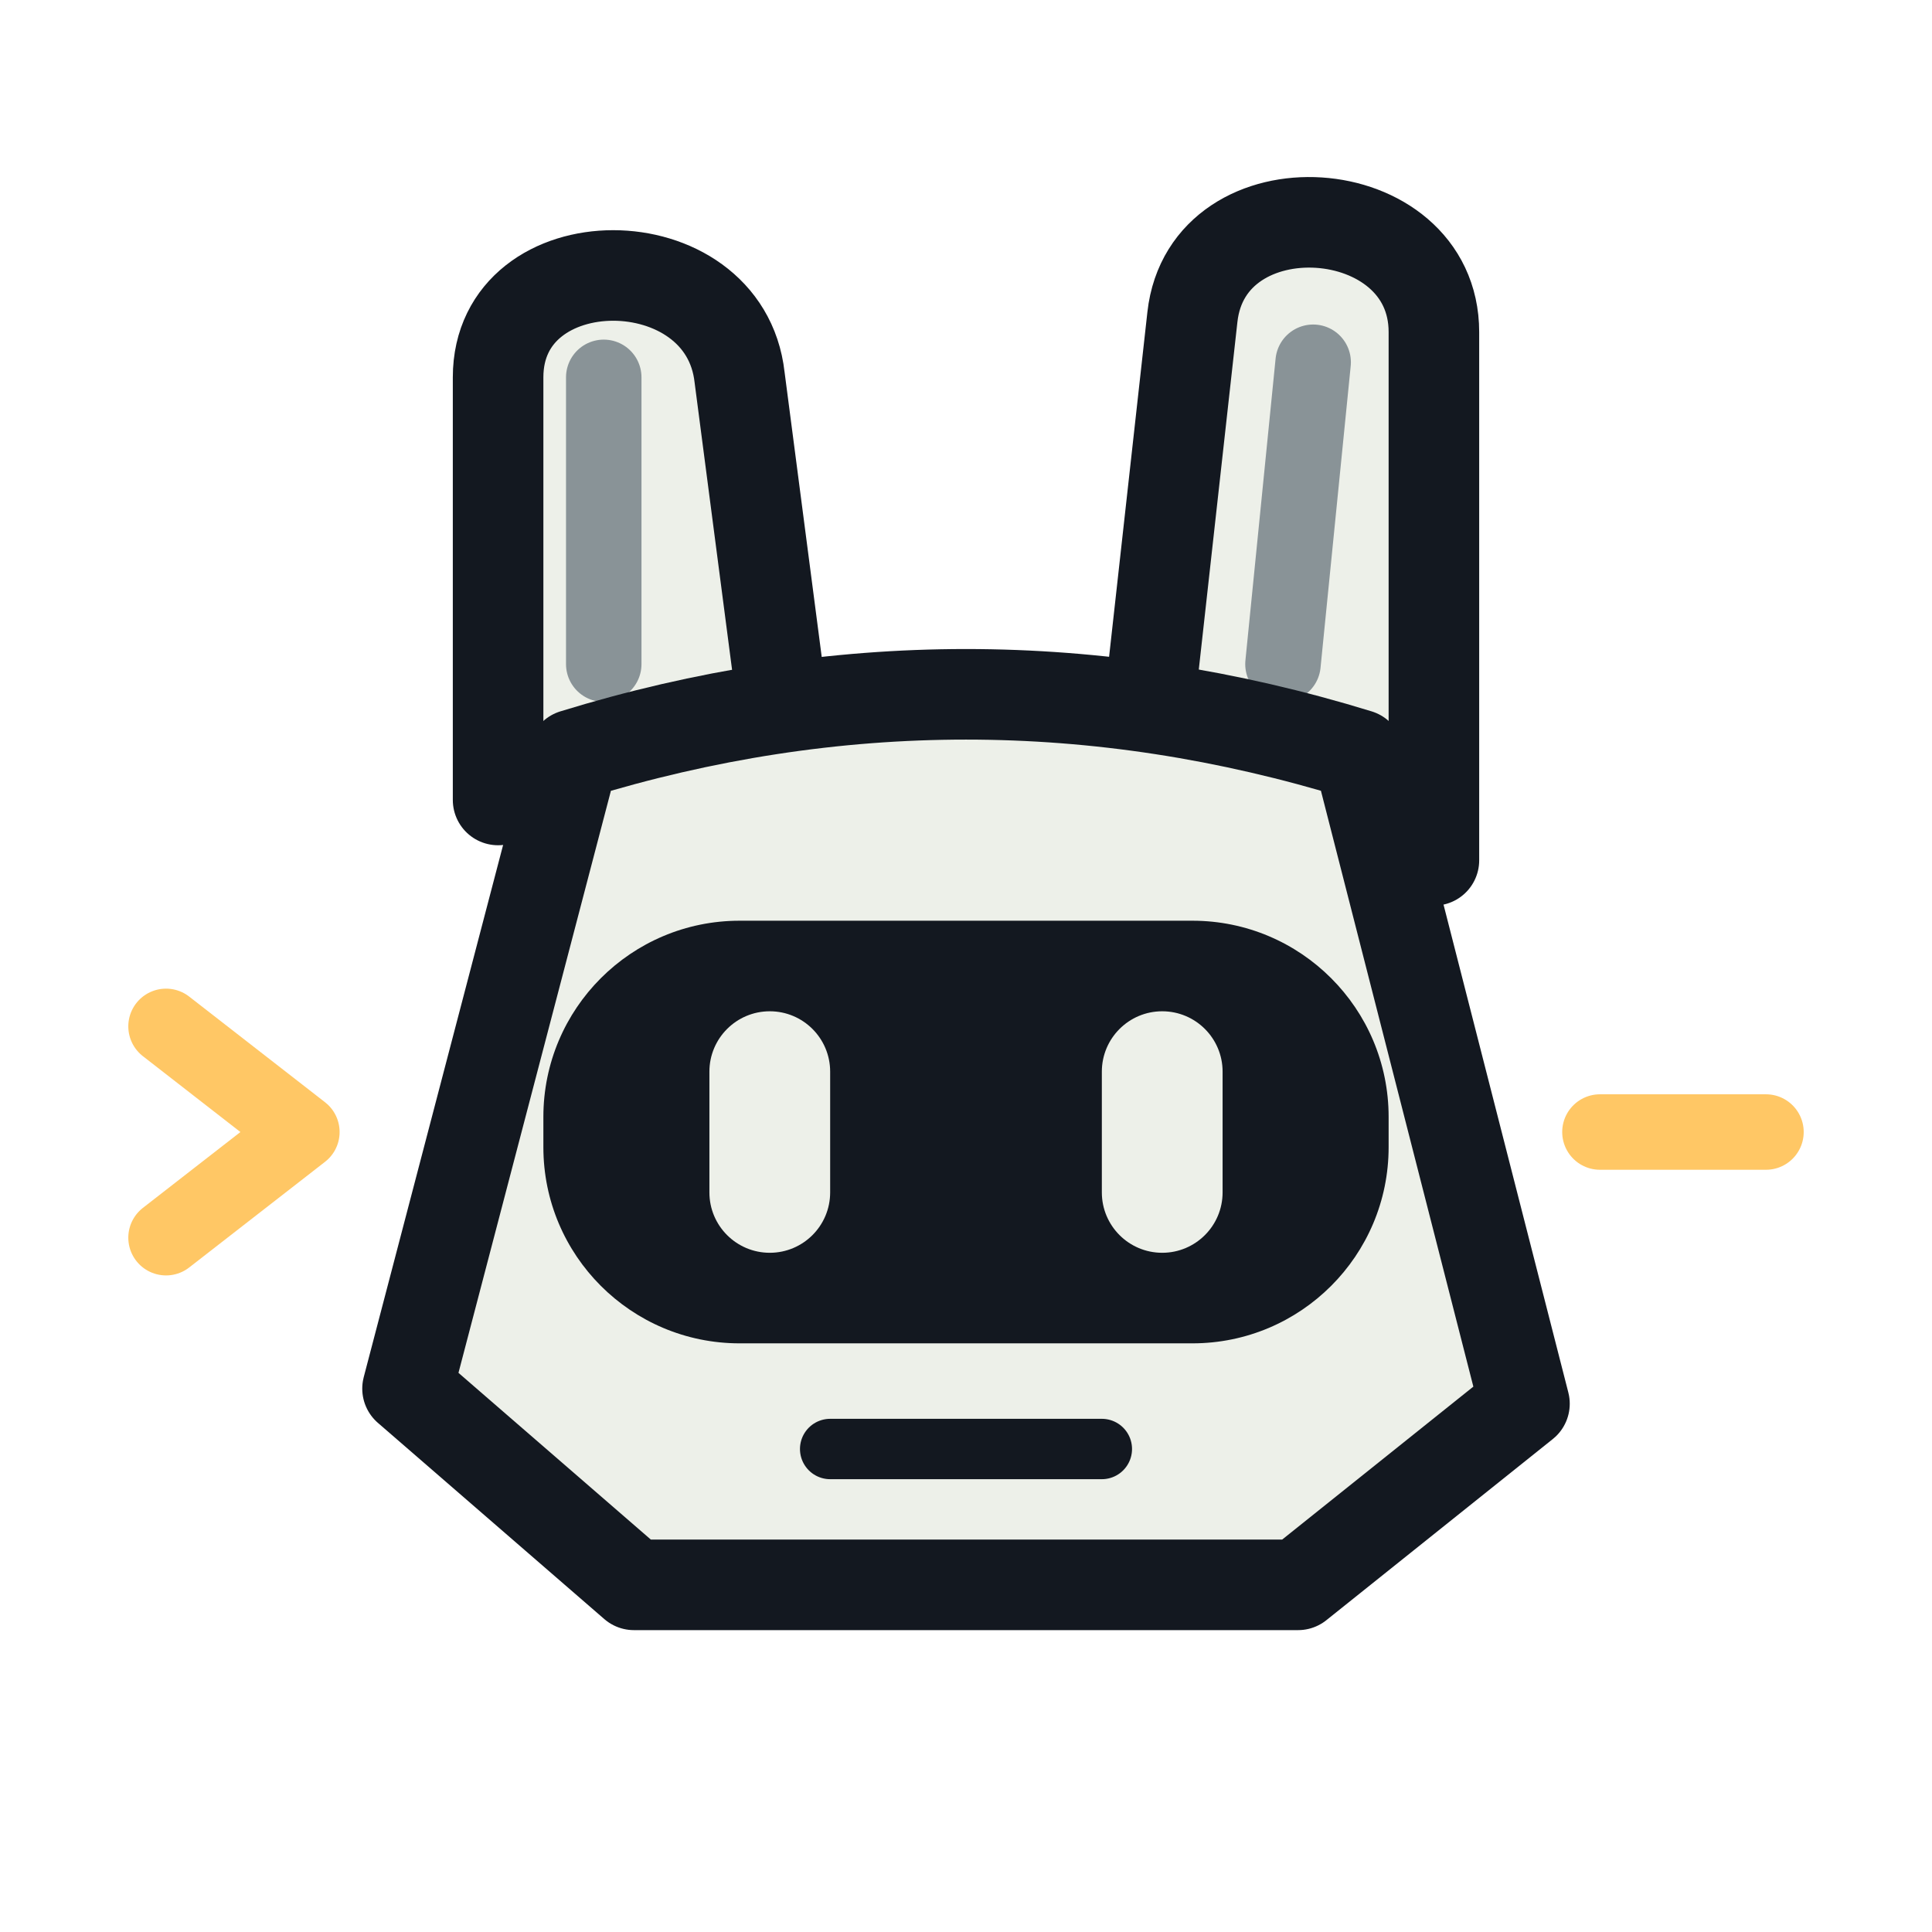
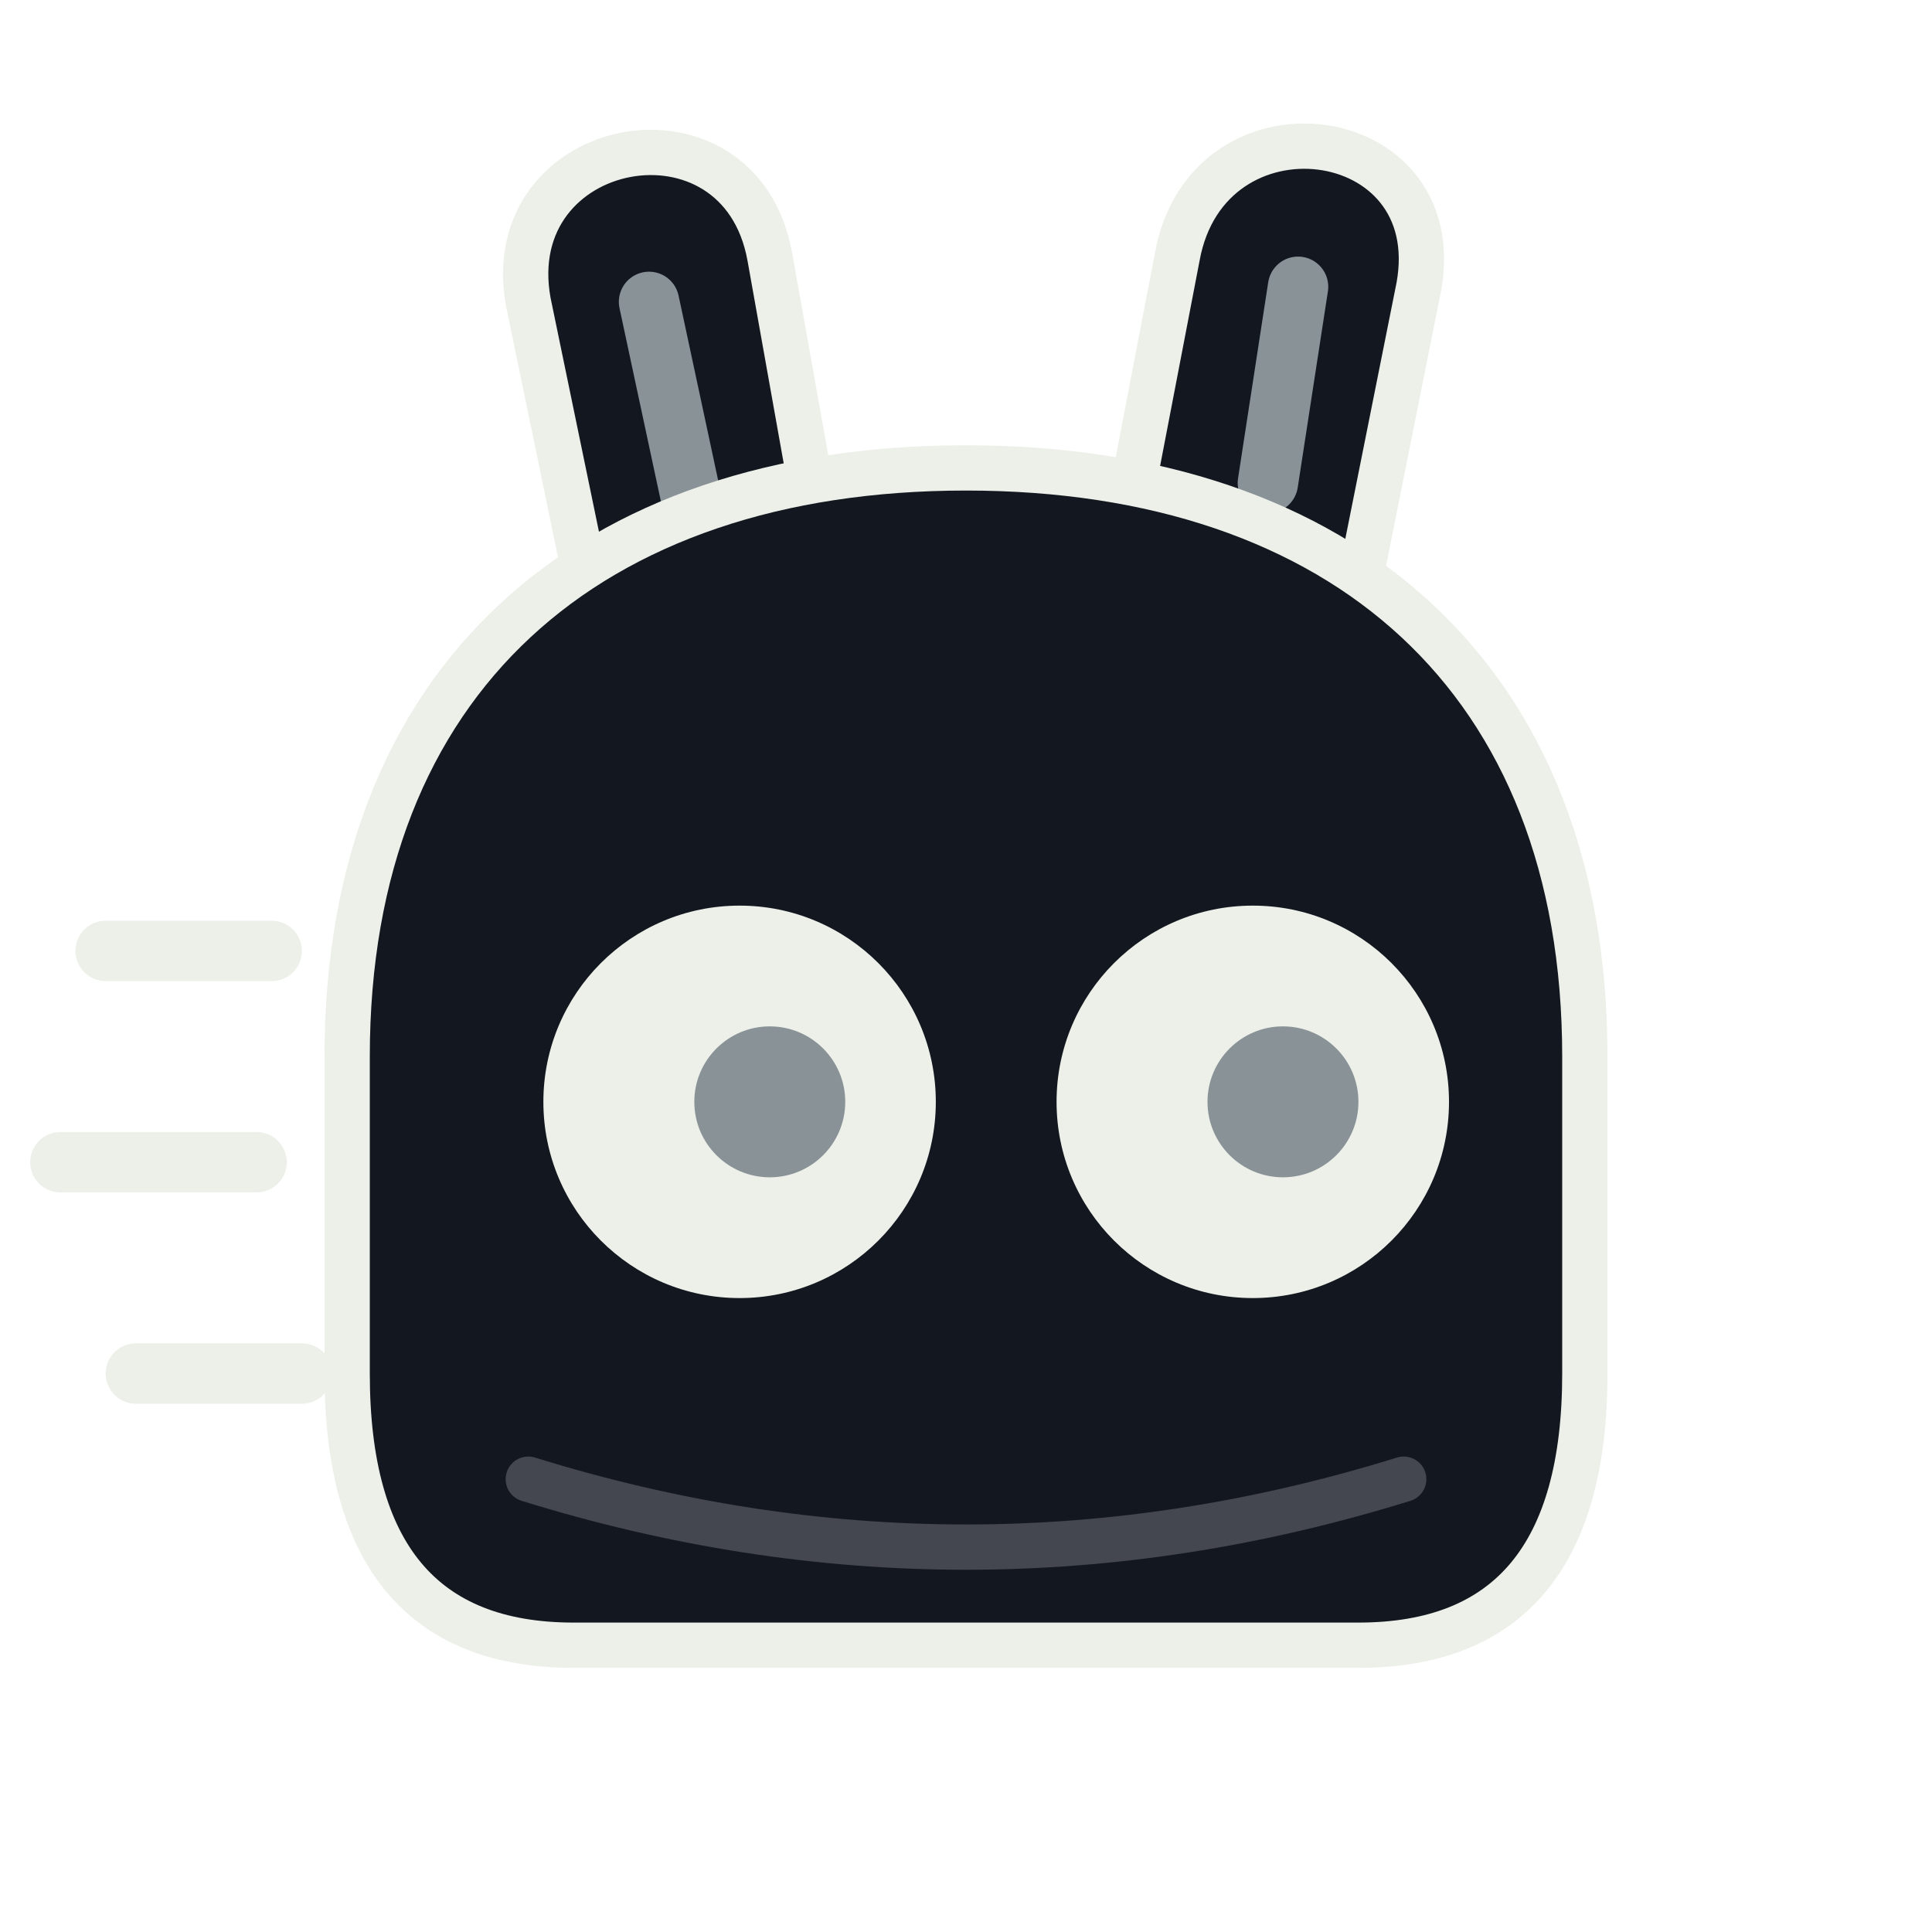
<svg xmlns="http://www.w3.org/2000/svg" width="128" height="128" viewBox="0 0 128 128">
  <g stroke-linecap="round" stroke-linejoin="round">
-     <path d="M33 53V25c0-9 15-9 16 0l3 23m24 0 3-27c1-9 16-8 16 1v35" fill="#edf0e9" stroke="#131820" stroke-width="6" stroke-linejoin="round" />
-     <path d="M40 25v19m47-20-2 20" stroke="#899397" stroke-width="5" />
-     <path d="M38 50Q64 42 90 50l11 43-15 12H42L27 92Z" fill="#edf0e9" stroke="#131820" stroke-width="6" stroke-linejoin="round" />
-     <rect x="36" y="61" width="56" height="28" rx="13" fill="#131820" />
-     <rect x="47" y="67" width="8" height="16" rx="4" fill="#edf0e9" />
-     <rect x="73" y="67" width="8" height="16" rx="4" fill="#edf0e9" />
-     <path d="M55 96h18" stroke="#131820" stroke-width="4" />
-     <path d="m11 68 9 7-9 7m95-7h11" fill="none" stroke="#ffc765" stroke-width="5" stroke-linecap="round" />
+     <path d="m41 49-6-29c-2-11 14-14 16-3l5 28m17-2 5-26c2-11 18-9 16 2l-6 30" fill="#131820" stroke="#edf0e9" stroke-width="3" />
+     <path d="m43 20 3 14m40-15-2 13" stroke="#899397" stroke-width="4" />
+     <path d="M23 91V70c0-25 16-39 41-39s41 14 41 39v21q0 18-15 18H38q-15 0-15-18Z" fill="#131820" stroke="#edf0e9" stroke-width="3" />
+     <circle cx="49" cy="73" r="13" fill="#edf0e9" />
+     <circle cx="83" cy="73" r="13" fill="#edf0e9" />
+     <circle cx="51" cy="73" r="5" fill="#899397" />
+     <circle cx="85" cy="73" r="5" fill="#899397" />
+     <path d="M35 98q29 9 58 0" fill="none" stroke="#444650" stroke-width="3" />
+     <path d="M7 63h11M4 77h13m-8 14h11" stroke="#edf0e9" stroke-width="4" />
  </g>
</svg>
